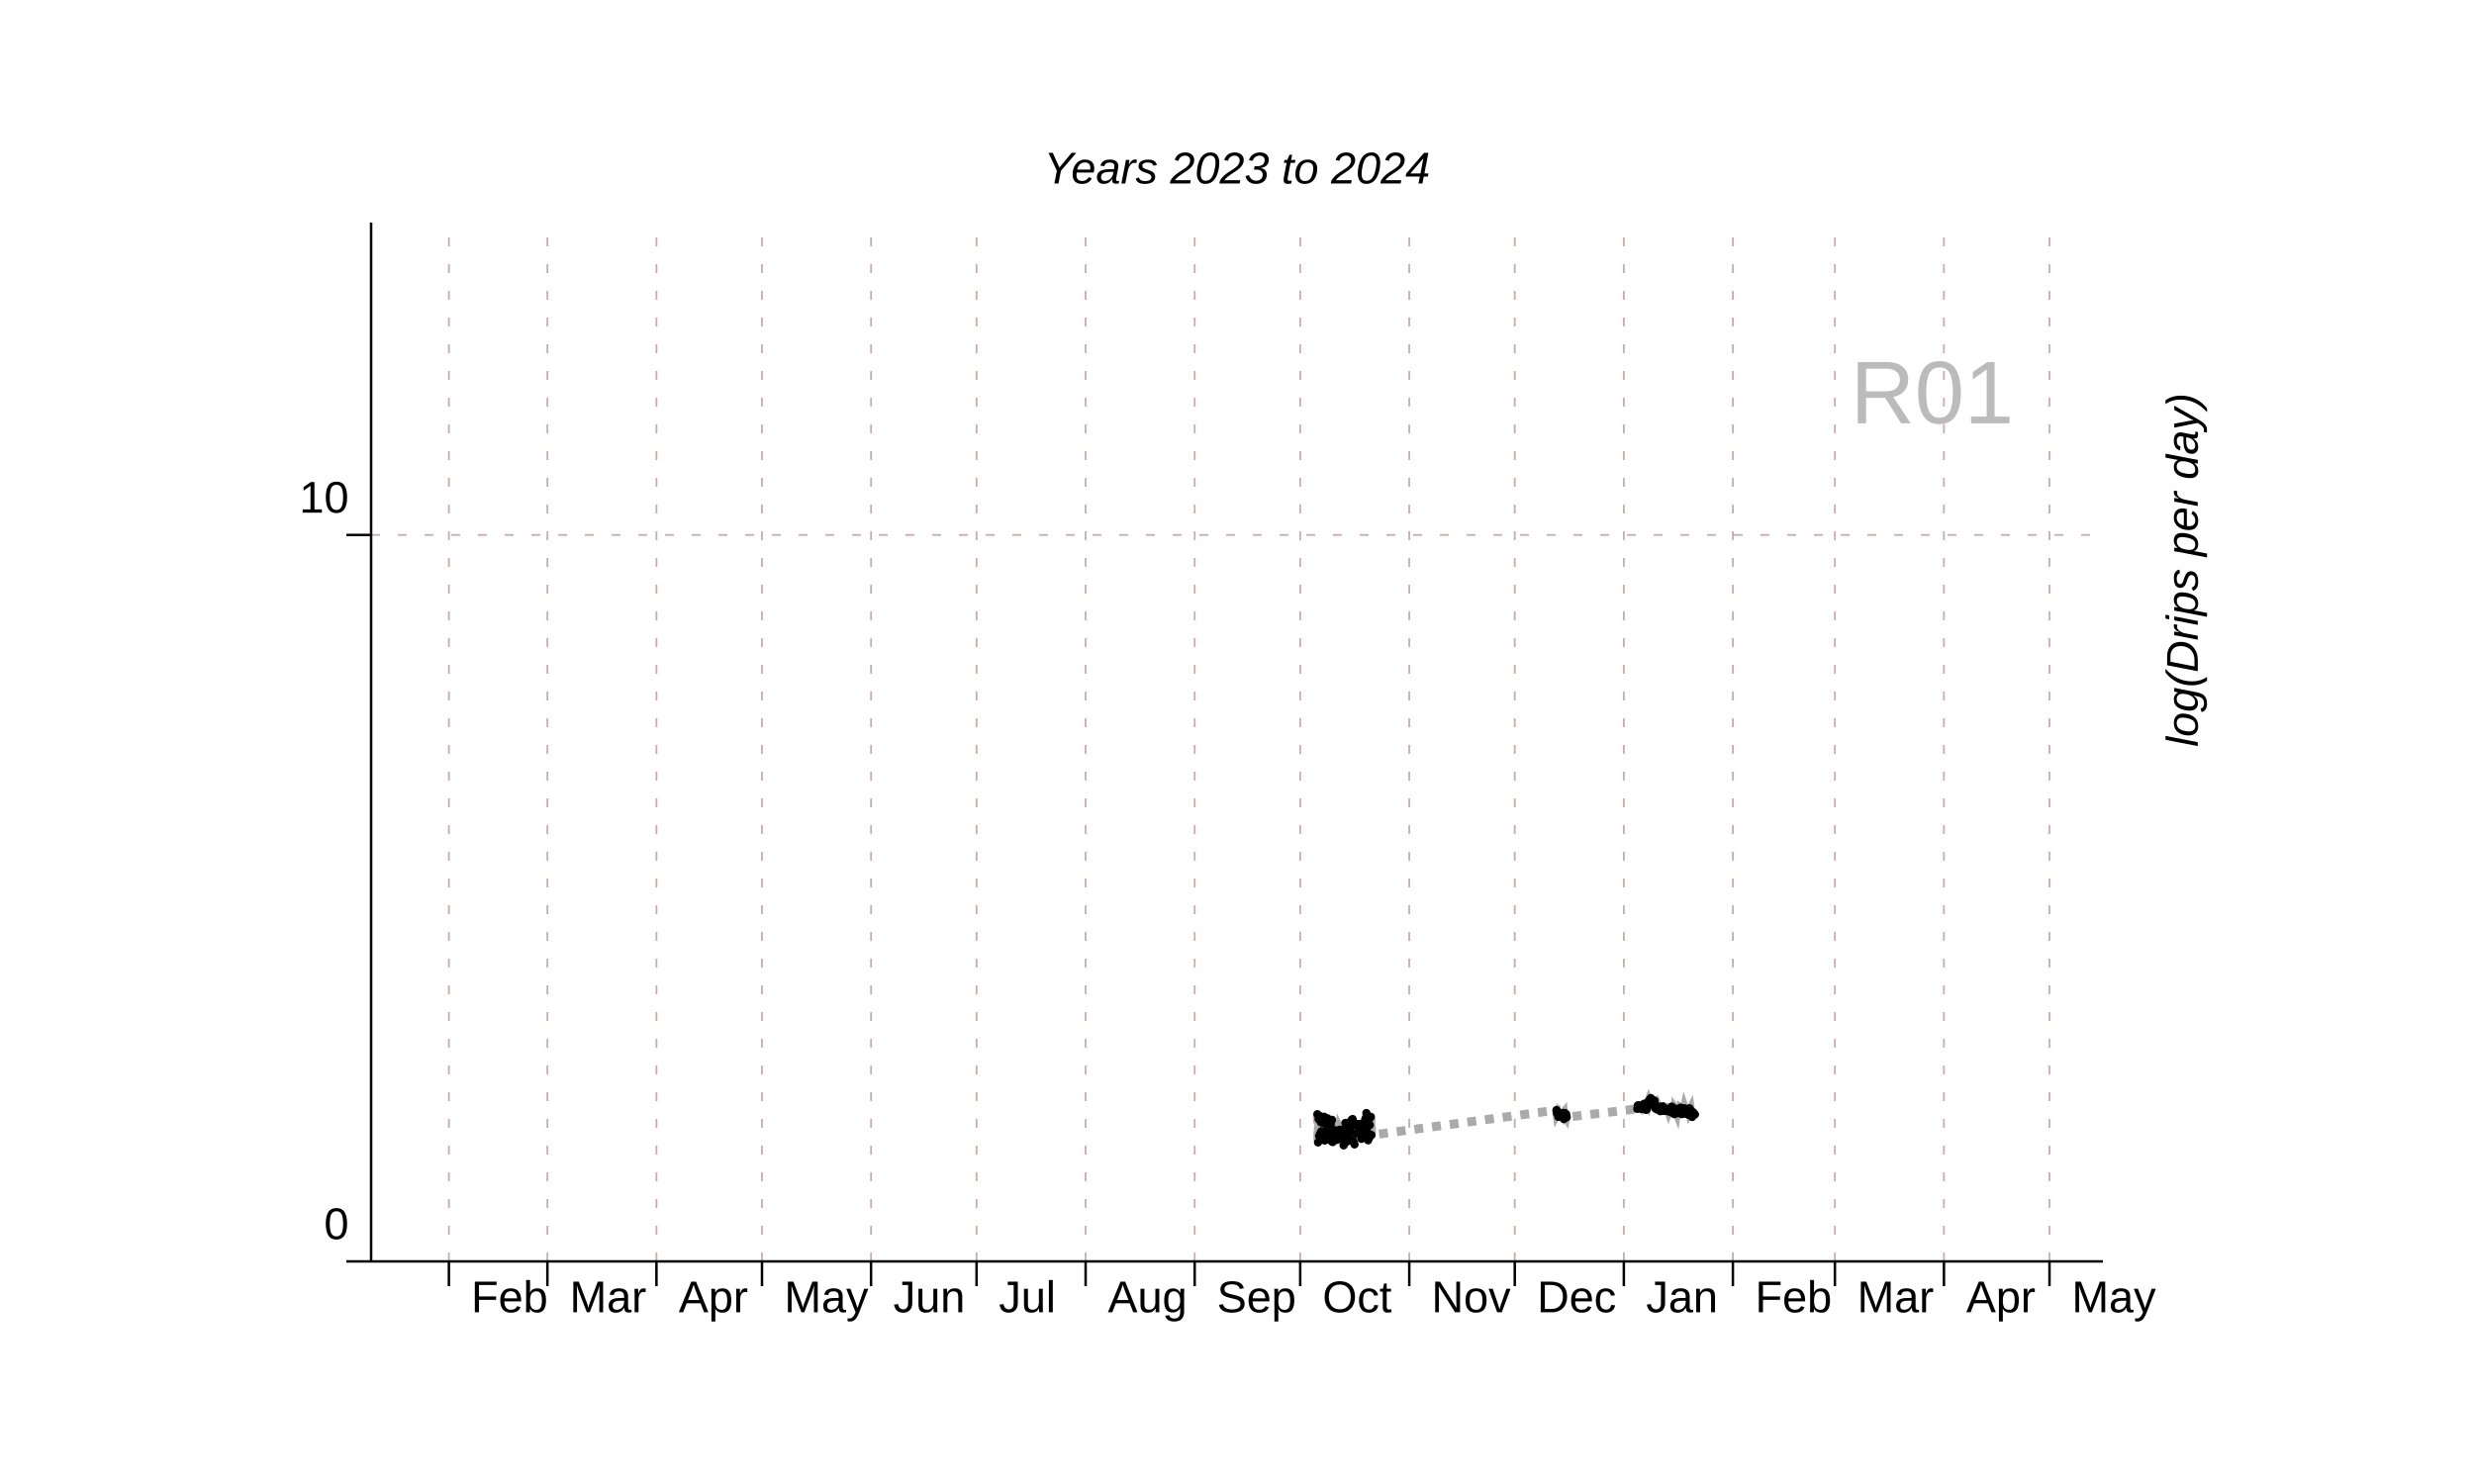
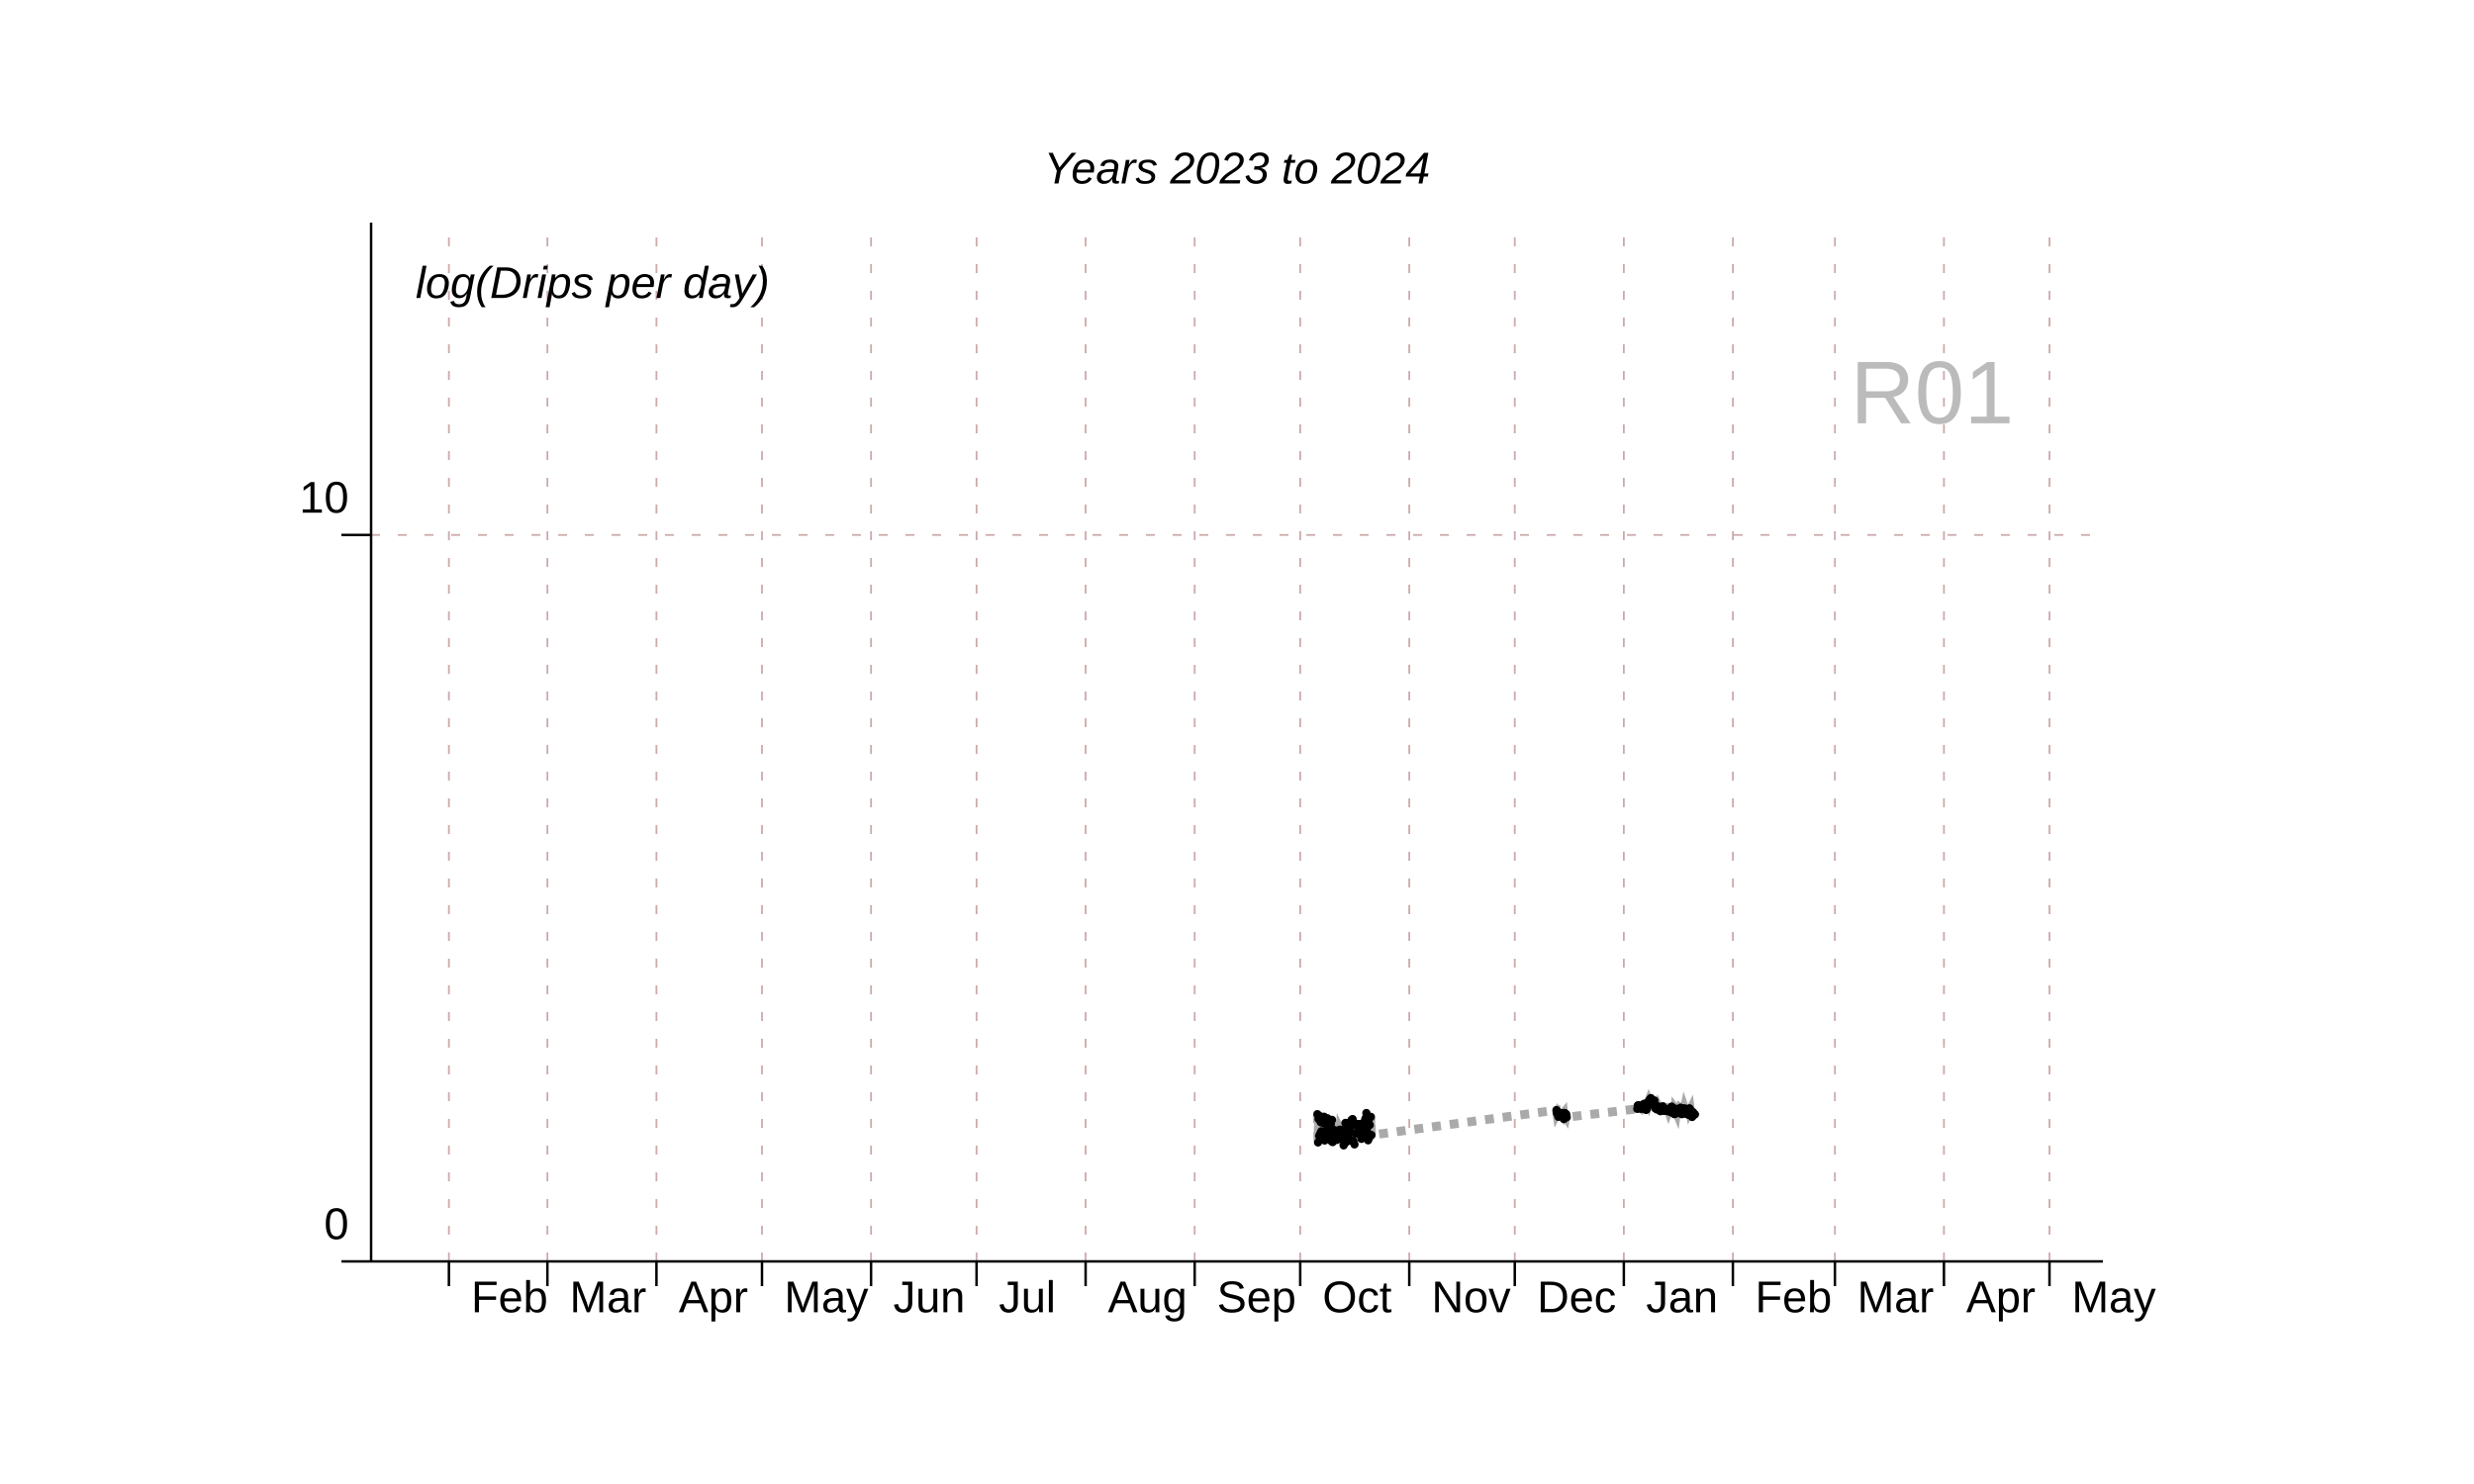
<svg xmlns="http://www.w3.org/2000/svg" version="1.1" viewBox="0 0 1000 600">
  <g>
    <g stroke-dasharray="3.6 7.2" stroke-width="0.72" stroke="#caa">
      <line x1="828.41" x2="828.41" y1="510.00" y2="90.00" />
      <line x1="785.75" x2="785.75" y1="510.00" y2="90.00" />
      <line x1="741.68" x2="741.68" y1="510.00" y2="90.00" />
      <line x1="700.44" x2="700.44" y1="510.00" y2="90.00" />
      <line x1="656.36" x2="656.36" y1="510.00" y2="90.00" />
      <line x1="612.28" x2="612.28" y1="510.00" y2="90.00" />
      <line x1="569.63" x2="569.63" y1="510.00" y2="90.00" />
      <line x1="525.55" x2="525.55" y1="510.00" y2="90.00" />
      <line x1="482.89" x2="482.89" y1="510.00" y2="90.00" />
      <line x1="438.81" x2="438.81" y1="510.00" y2="90.00" />
      <line x1="394.73" x2="394.73" y1="510.00" y2="90.00" />
      <line x1="352.08" x2="352.08" y1="510.00" y2="90.00" />
      <line x1="308.00" x2="308.00" y1="510.00" y2="90.00" />
      <line x1="265.34" x2="265.34" y1="510.00" y2="90.00" />
      <line x1="221.26" x2="221.26" y1="510.00" y2="90.00" />
      <line x1="181.45" x2="181.45" y1="510.00" y2="90.00" />
      <line x1="150.00" x2="850.00" y1="510.00" y2="510.00" />
      <line x1="150.00" x2="850.00" y1="216.29" y2="216.29" />
    </g>
    <g>
      <text dominant-baseline="hanging" dx="-36.0" dy="18.0" fill="#0004" font-family="Arial, sans-serif" font-size="36" stroke="none" text-anchor="end" x="850.00" y="128.18">R01</text>
    </g>
    <g>
      <text dominant-baseline="text-bottom" dy="-12.0" fill="black" font-family="Arial, sans-serif" font-size="18.0" font-style="italic" stroke="none" text-anchor="middle" x="500.00" y="90.00">Years 2023 to 2024</text>
    </g>
    <g>
-       <text dominant-baseline="central" dx="12.0" dy="12.0" fill="black" font-family="Arial, sans-serif" font-size="18.0" font-style="italic" stroke="none" text-anchor="middle" text-orientation="sideways" writing-mode="vertical-lr" x="850.00" y="300.00">log(Drips per day)</text>
+       <text dominant-baseline="hanging" dx="18.0" dy="18.0" fill="black" font-family="Arial, sans-serif" font-size="18.0" font-style="italic" stroke="none" text-anchor="beginning" text-orientation="sideways" x="150.00" y="90.00">log(Drips per day)</text>
    </g>
    <polyline fill="none" points="532.49,450.47 532.76,461.90 532.96,452.42 533.21,459.25 533.41,451.17 533.65,458.30 533.86,453.72 534.10,457.38 534.30,453.27 534.54,457.60 534.75,453.96 535.00,457.98 535.19,451.51 535.46,461.12 535.66,452.76 535.91,459.07 536.13,454.77 536.38,459.22 536.58,452.15 536.81,456.49 537.01,452.98 537.24,456.58 537.46,454.44 537.70,458.28 537.92,454.38 538.19,461.42 538.39,452.77 538.67,461.76 538.90,456.91 539.15,459.09 539.39,456.96 539.64,459.05 539.87,457.16 540.12,458.51 540.38,460.87 540.63,458.02 540.88,459.04 541.11,457.04 541.37,459.32 541.60,456.74 541.83,457.22 542.10,460.46 542.33,457.59 542.59,459.12 542.82,457.13 543.11,463.09 543.34,456.61 543.61,461.36 543.82,454.01 544.10,461.80 544.32,455.80 544.58,459.72 544.79,454.19 545.04,458.90 545.27,456.40 545.54,460.96 545.78,457.45 546.04,461.02 546.25,452.87 546.52,461.31 546.72,452.44 546.99,461.31 547.20,454.39 547.49,462.69 547.71,454.89 547.95,458.26 548.16,454.51 548.41,458.25 548.65,457.94 548.89,457.55 549.10,454.45 549.35,458.07 549.57,455.54 549.81,457.91 550.04,456.36 550.30,460.45 550.52,454.38 550.75,456.57 550.96,454.10 551.21,459.21 551.43,454.45 551.67,458.28 551.87,452.38 552.11,458.17 552.30,450.01 552.53,457.10 552.72,451.12 552.99,461.04 553.20,452.85 553.45,460.00 553.67,454.84 553.92,458.87 554.12,451.56 554.37,458.93 629.13,448.82 629.32,450.15 629.50,449.80 629.68,450.12 629.88,451.54 630.06,449.79 630.25,450.46 630.43,450.13 630.62,450.88 630.82,451.06 631.00,450.16 631.19,450.18 631.37,450.51 631.56,450.80 631.75,450.21 631.93,450.00 632.13,452.44 632.32,451.13 632.51,450.00 632.70,451.18 632.90,451.50 633.08,450.51 633.28,451.70 661.80,448.33 661.97,447.09 662.13,446.96 662.30,446.86 662.47,447.63 662.64,447.71 662.81,447.70 662.98,447.83 663.15,447.17 663.32,448.31 663.49,447.49 663.66,448.04 663.83,447.46 664.00,447.00 664.17,447.51 664.34,447.05 664.50,446.27 664.67,448.36 664.84,447.90 665.02,447.91 665.19,447.66 665.36,448.76 665.54,448.45 665.71,447.80 665.87,446.98 666.03,445.66 666.19,445.79 666.35,445.38 666.51,445.82 666.67,445.33 666.82,444.62 666.98,445.48 667.13,444.31 667.28,443.97 667.44,445.40 667.60,445.69 667.76,445.22 667.91,445.65 668.07,444.91 668.23,445.89 668.39,445.86 668.55,445.28 668.70,444.92 668.87,447.34 669.04,448.11 669.21,447.79 669.38,447.54 669.55,447.45 669.73,448.57 669.90,447.82 670.07,447.83 670.24,447.32 670.41,447.68 670.58,447.98 670.75,447.94 670.93,448.40 671.11,449.27 671.29,448.91 671.46,447.73 671.63,447.87 671.80,448.76 671.98,448.03 672.14,447.28 672.32,449.03 672.50,448.49 672.68,449.01 672.85,449.09 673.03,448.53 673.21,448.70 673.38,448.51 673.56,448.83 673.74,448.88 673.92,449.14 674.10,449.27 674.27,448.37 674.45,448.94 674.62,448.47 674.80,448.59 674.98,449.33 675.15,448.30 675.33,448.78 675.51,449.75 675.68,447.40 675.85,448.08 676.03,448.91 676.20,447.96 676.38,449.42 676.56,449.45 676.75,450.45 676.94,450.35 677.11,448.26 677.29,448.51 677.47,449.19 677.65,449.64 677.82,448.42 678.00,449.02 678.19,450.03 678.36,448.96 678.55,449.47 678.73,449.57 678.91,449.32 679.08,448.84 679.26,447.87 679.43,447.98 679.61,449.17 679.79,450.47 679.97,449.28 680.15,449.22 680.34,449.70 680.52,449.28 680.69,448.94 680.87,448.10 681.04,448.61 681.23,450.26 681.41,449.64 681.59,449.59 681.78,449.99 681.96,450.19 682.15,450.46 682.33,449.83 682.52,450.74 682.70,449.29 682.88,448.11 683.05,449.06 683.23,448.70 683.42,450.20 683.60,449.50 683.78,449.48 683.97,451.61 684.16,450.27 684.34,449.68 684.53,450.84 684.72,450.42 684.91,450.63 685.09,450.54" stroke-dasharray="3.6 3.6" stroke-width="3.6" stroke="#aaa" />
    <g>
      <circle cx="532.49" cy="450.47" r="1.667" />
      <circle cx="532.76" cy="461.90" r="1.667" />
      <circle cx="532.96" cy="452.42" r="1.667" />
      <circle cx="533.21" cy="459.25" r="1.667" />
      <circle cx="533.41" cy="451.17" r="1.667" />
      <circle cx="533.65" cy="458.30" r="1.667" />
      <circle cx="533.86" cy="453.72" r="1.667" />
      <circle cx="534.10" cy="457.38" r="1.667" />
      <circle cx="534.30" cy="453.27" r="1.667" />
      <circle cx="534.54" cy="457.60" r="1.667" />
      <circle cx="534.75" cy="453.96" r="1.667" />
      <circle cx="535.00" cy="457.98" r="1.667" />
      <circle cx="535.19" cy="451.51" r="1.667" />
      <circle cx="535.46" cy="461.12" r="1.667" />
      <circle cx="535.66" cy="452.76" r="1.667" />
      <circle cx="535.91" cy="459.07" r="1.667" />
      <circle cx="536.13" cy="454.77" r="1.667" />
      <circle cx="536.38" cy="459.22" r="1.667" />
      <circle cx="536.58" cy="452.15" r="1.667" />
      <circle cx="536.81" cy="456.49" r="1.667" />
      <circle cx="537.01" cy="452.98" r="1.667" />
      <circle cx="537.24" cy="456.58" r="1.667" />
      <circle cx="537.46" cy="454.44" r="1.667" />
      <circle cx="537.70" cy="458.28" r="1.667" />
      <circle cx="537.92" cy="454.38" r="1.667" />
      <circle cx="538.19" cy="461.42" r="1.667" />
      <circle cx="538.39" cy="452.77" r="1.667" />
      <circle cx="538.67" cy="461.76" r="1.667" />
      <circle cx="538.90" cy="456.91" r="1.667" />
      <circle cx="539.15" cy="459.09" r="1.667" />
      <circle cx="539.39" cy="456.96" r="1.667" />
      <circle cx="539.64" cy="459.05" r="1.667" />
      <circle cx="539.87" cy="457.16" r="1.667" />
      <circle cx="540.12" cy="458.51" r="1.667" />
      <circle cx="540.38" cy="460.87" r="1.667" />
      <circle cx="540.63" cy="458.02" r="1.667" />
      <circle cx="540.88" cy="459.04" r="1.667" />
      <circle cx="541.11" cy="457.04" r="1.667" />
      <circle cx="541.37" cy="459.32" r="1.667" />
      <circle cx="541.60" cy="456.74" r="1.667" />
      <circle cx="541.83" cy="457.22" r="1.667" />
      <circle cx="542.10" cy="460.46" r="1.667" />
      <circle cx="542.33" cy="457.59" r="1.667" />
      <circle cx="542.59" cy="459.12" r="1.667" />
      <circle cx="542.82" cy="457.13" r="1.667" />
      <circle cx="543.11" cy="463.09" r="1.667" />
      <circle cx="543.34" cy="456.61" r="1.667" />
      <circle cx="543.61" cy="461.36" r="1.667" />
      <circle cx="543.82" cy="454.01" r="1.667" />
      <circle cx="544.10" cy="461.80" r="1.667" />
      <circle cx="544.32" cy="455.80" r="1.667" />
      <circle cx="544.58" cy="459.72" r="1.667" />
      <circle cx="544.79" cy="454.19" r="1.667" />
      <circle cx="545.04" cy="458.90" r="1.667" />
      <circle cx="545.27" cy="456.40" r="1.667" />
      <circle cx="545.54" cy="460.96" r="1.667" />
      <circle cx="545.78" cy="457.45" r="1.667" />
      <circle cx="546.04" cy="461.02" r="1.667" />
      <circle cx="546.25" cy="452.87" r="1.667" />
      <circle cx="546.52" cy="461.31" r="1.667" />
      <circle cx="546.72" cy="452.44" r="1.667" />
      <circle cx="546.99" cy="461.31" r="1.667" />
      <circle cx="547.20" cy="454.39" r="1.667" />
      <circle cx="547.49" cy="462.69" r="1.667" />
      <circle cx="547.71" cy="454.89" r="1.667" />
      <circle cx="547.95" cy="458.26" r="1.667" />
      <circle cx="548.16" cy="454.51" r="1.667" />
      <circle cx="548.41" cy="458.25" r="1.667" />
      <circle cx="548.65" cy="457.94" r="1.667" />
      <circle cx="548.89" cy="457.55" r="1.667" />
      <circle cx="549.10" cy="454.45" r="1.667" />
      <circle cx="549.35" cy="458.07" r="1.667" />
      <circle cx="549.57" cy="455.54" r="1.667" />
      <circle cx="549.81" cy="457.91" r="1.667" />
      <circle cx="550.04" cy="456.36" r="1.667" />
      <circle cx="550.30" cy="460.45" r="1.667" />
      <circle cx="550.52" cy="454.38" r="1.667" />
      <circle cx="550.75" cy="456.57" r="1.667" />
      <circle cx="550.96" cy="454.10" r="1.667" />
      <circle cx="551.21" cy="459.21" r="1.667" />
      <circle cx="551.43" cy="454.45" r="1.667" />
      <circle cx="551.67" cy="458.28" r="1.667" />
      <circle cx="551.87" cy="452.38" r="1.667" />
      <circle cx="552.11" cy="458.17" r="1.667" />
      <circle cx="552.30" cy="450.01" r="1.667" />
      <circle cx="552.53" cy="457.10" r="1.667" />
      <circle cx="552.72" cy="451.12" r="1.667" />
      <circle cx="552.99" cy="461.04" r="1.667" />
      <circle cx="553.20" cy="452.85" r="1.667" />
      <circle cx="553.45" cy="460.00" r="1.667" />
      <circle cx="553.67" cy="454.84" r="1.667" />
      <circle cx="553.92" cy="458.87" r="1.667" />
      <circle cx="554.12" cy="451.56" r="1.667" />
      <circle cx="554.37" cy="458.93" r="1.667" />
      <circle cx="629.13" cy="448.82" r="1.667" />
      <circle cx="629.32" cy="450.15" r="1.667" />
      <circle cx="629.50" cy="449.80" r="1.667" />
      <circle cx="629.68" cy="450.12" r="1.667" />
      <circle cx="629.88" cy="451.54" r="1.667" />
      <circle cx="630.06" cy="449.79" r="1.667" />
      <circle cx="630.25" cy="450.46" r="1.667" />
      <circle cx="630.43" cy="450.13" r="1.667" />
      <circle cx="630.62" cy="450.88" r="1.667" />
      <circle cx="630.82" cy="451.06" r="1.667" />
      <circle cx="631.00" cy="450.16" r="1.667" />
      <circle cx="631.19" cy="450.18" r="1.667" />
      <circle cx="631.37" cy="450.51" r="1.667" />
      <circle cx="631.56" cy="450.80" r="1.667" />
      <circle cx="631.75" cy="450.21" r="1.667" />
      <circle cx="631.93" cy="450.00" r="1.667" />
      <circle cx="632.13" cy="452.44" r="1.667" />
      <circle cx="632.32" cy="451.13" r="1.667" />
      <circle cx="632.51" cy="450.00" r="1.667" />
      <circle cx="632.70" cy="451.18" r="1.667" />
      <circle cx="632.90" cy="451.50" r="1.667" />
      <circle cx="633.08" cy="450.51" r="1.667" />
      <circle cx="633.28" cy="451.70" r="1.667" />
      <circle cx="661.80" cy="448.33" r="1.667" />
      <circle cx="661.97" cy="447.09" r="1.667" />
      <circle cx="662.13" cy="446.96" r="1.667" />
      <circle cx="662.30" cy="446.86" r="1.667" />
      <circle cx="662.47" cy="447.63" r="1.667" />
      <circle cx="662.64" cy="447.71" r="1.667" />
      <circle cx="662.81" cy="447.70" r="1.667" />
      <circle cx="662.98" cy="447.83" r="1.667" />
      <circle cx="663.15" cy="447.17" r="1.667" />
      <circle cx="663.32" cy="448.31" r="1.667" />
      <circle cx="663.49" cy="447.49" r="1.667" />
      <circle cx="663.66" cy="448.04" r="1.667" />
      <circle cx="663.83" cy="447.46" r="1.667" />
      <circle cx="664.00" cy="447.00" r="1.667" />
      <circle cx="664.17" cy="447.51" r="1.667" />
      <circle cx="664.34" cy="447.05" r="1.667" />
      <circle cx="664.50" cy="446.27" r="1.667" />
      <circle cx="664.67" cy="448.36" r="1.667" />
      <circle cx="664.84" cy="447.90" r="1.667" />
      <circle cx="665.02" cy="447.91" r="1.667" />
      <circle cx="665.19" cy="447.66" r="1.667" />
      <circle cx="665.36" cy="448.76" r="1.667" />
      <circle cx="665.54" cy="448.45" r="1.667" />
      <circle cx="665.71" cy="447.80" r="1.667" />
      <circle cx="665.87" cy="446.98" r="1.667" />
      <circle cx="666.03" cy="445.66" r="1.667" />
      <circle cx="666.19" cy="445.79" r="1.667" />
      <circle cx="666.35" cy="445.38" r="1.667" />
      <circle cx="666.51" cy="445.82" r="1.667" />
      <circle cx="666.67" cy="445.33" r="1.667" />
      <circle cx="666.82" cy="444.62" r="1.667" />
      <circle cx="666.98" cy="445.48" r="1.667" />
      <circle cx="667.13" cy="444.31" r="1.667" />
      <circle cx="667.28" cy="443.97" r="1.667" />
      <circle cx="667.44" cy="445.40" r="1.667" />
      <circle cx="667.60" cy="445.69" r="1.667" />
      <circle cx="667.76" cy="445.22" r="1.667" />
      <circle cx="667.91" cy="445.65" r="1.667" />
      <circle cx="668.07" cy="444.91" r="1.667" />
      <circle cx="668.23" cy="445.89" r="1.667" />
      <circle cx="668.39" cy="445.86" r="1.667" />
      <circle cx="668.55" cy="445.28" r="1.667" />
      <circle cx="668.70" cy="444.92" r="1.667" />
      <circle cx="668.87" cy="447.34" r="1.667" />
      <circle cx="669.04" cy="448.11" r="1.667" />
      <circle cx="669.21" cy="447.79" r="1.667" />
      <circle cx="669.38" cy="447.54" r="1.667" />
      <circle cx="669.55" cy="447.45" r="1.667" />
      <circle cx="669.73" cy="448.57" r="1.667" />
      <circle cx="669.90" cy="447.82" r="1.667" />
      <circle cx="670.07" cy="447.83" r="1.667" />
      <circle cx="670.24" cy="447.32" r="1.667" />
      <circle cx="670.41" cy="447.68" r="1.667" />
      <circle cx="670.58" cy="447.98" r="1.667" />
      <circle cx="670.75" cy="447.94" r="1.667" />
      <circle cx="670.93" cy="448.40" r="1.667" />
      <circle cx="671.11" cy="449.27" r="1.667" />
      <circle cx="671.29" cy="448.91" r="1.667" />
      <circle cx="671.46" cy="447.73" r="1.667" />
      <circle cx="671.63" cy="447.87" r="1.667" />
      <circle cx="671.80" cy="448.76" r="1.667" />
      <circle cx="671.98" cy="448.03" r="1.667" />
      <circle cx="672.14" cy="447.28" r="1.667" />
      <circle cx="672.32" cy="449.03" r="1.667" />
      <circle cx="672.50" cy="448.49" r="1.667" />
      <circle cx="672.68" cy="449.01" r="1.667" />
      <circle cx="672.85" cy="449.09" r="1.667" />
      <circle cx="673.03" cy="448.53" r="1.667" />
      <circle cx="673.21" cy="448.70" r="1.667" />
      <circle cx="673.38" cy="448.51" r="1.667" />
      <circle cx="673.56" cy="448.83" r="1.667" />
      <circle cx="673.74" cy="448.88" r="1.667" />
      <circle cx="673.92" cy="449.14" r="1.667" />
      <circle cx="674.10" cy="449.27" r="1.667" />
      <circle cx="674.27" cy="448.37" r="1.667" />
      <circle cx="674.45" cy="448.94" r="1.667" />
      <circle cx="674.62" cy="448.47" r="1.667" />
      <circle cx="674.80" cy="448.59" r="1.667" />
      <circle cx="674.98" cy="449.33" r="1.667" />
      <circle cx="675.15" cy="448.30" r="1.667" />
      <circle cx="675.33" cy="448.78" r="1.667" />
      <circle cx="675.51" cy="449.75" r="1.667" />
      <circle cx="675.68" cy="447.40" r="1.667" />
      <circle cx="675.85" cy="448.08" r="1.667" />
      <circle cx="676.03" cy="448.91" r="1.667" />
      <circle cx="676.20" cy="447.96" r="1.667" />
      <circle cx="676.38" cy="449.42" r="1.667" />
      <circle cx="676.56" cy="449.45" r="1.667" />
      <circle cx="676.75" cy="450.45" r="1.667" />
      <circle cx="676.94" cy="450.35" r="1.667" />
      <circle cx="677.11" cy="448.26" r="1.667" />
      <circle cx="677.29" cy="448.51" r="1.667" />
      <circle cx="677.47" cy="449.19" r="1.667" />
      <circle cx="677.65" cy="449.64" r="1.667" />
      <circle cx="677.82" cy="448.42" r="1.667" />
      <circle cx="678.00" cy="449.02" r="1.667" />
      <circle cx="678.19" cy="450.03" r="1.667" />
      <circle cx="678.36" cy="448.96" r="1.667" />
      <circle cx="678.55" cy="449.47" r="1.667" />
      <circle cx="678.73" cy="449.57" r="1.667" />
      <circle cx="678.91" cy="449.32" r="1.667" />
      <circle cx="679.08" cy="448.84" r="1.667" />
      <circle cx="679.26" cy="447.87" r="1.667" />
      <circle cx="679.43" cy="447.98" r="1.667" />
      <circle cx="679.61" cy="449.17" r="1.667" />
      <circle cx="679.79" cy="450.47" r="1.667" />
      <circle cx="679.97" cy="449.28" r="1.667" />
      <circle cx="680.15" cy="449.22" r="1.667" />
      <circle cx="680.34" cy="449.70" r="1.667" />
      <circle cx="680.52" cy="449.28" r="1.667" />
      <circle cx="680.69" cy="448.94" r="1.667" />
      <circle cx="680.87" cy="448.10" r="1.667" />
      <circle cx="681.04" cy="448.61" r="1.667" />
      <circle cx="681.23" cy="450.26" r="1.667" />
      <circle cx="681.41" cy="449.64" r="1.667" />
      <circle cx="681.59" cy="449.59" r="1.667" />
      <circle cx="681.78" cy="449.99" r="1.667" />
      <circle cx="681.96" cy="450.19" r="1.667" />
      <circle cx="682.15" cy="450.46" r="1.667" />
      <circle cx="682.33" cy="449.83" r="1.667" />
      <circle cx="682.52" cy="450.74" r="1.667" />
      <circle cx="682.70" cy="449.29" r="1.667" />
      <circle cx="682.88" cy="448.11" r="1.667" />
      <circle cx="683.05" cy="449.06" r="1.667" />
      <circle cx="683.23" cy="448.70" r="1.667" />
      <circle cx="683.42" cy="450.20" r="1.667" />
      <circle cx="683.60" cy="449.50" r="1.667" />
      <circle cx="683.78" cy="449.48" r="1.667" />
      <circle cx="683.97" cy="451.61" r="1.667" />
      <circle cx="684.16" cy="450.27" r="1.667" />
      <circle cx="684.34" cy="449.68" r="1.667" />
      <circle cx="684.53" cy="450.84" r="1.667" />
      <circle cx="684.72" cy="450.42" r="1.667" />
      <circle cx="684.91" cy="450.63" r="1.667" />
      <circle cx="685.09" cy="450.54" r="1.667" />
    </g>
    <g stroke="black">
      <line x1="828.41" x2="828.41" y1="510.00" y2="520.00" />
      <line x1="785.75" x2="785.75" y1="510.00" y2="520.00" />
      <line x1="741.68" x2="741.68" y1="510.00" y2="520.00" />
      <line x1="700.44" x2="700.44" y1="510.00" y2="520.00" />
      <line x1="656.36" x2="656.36" y1="510.00" y2="520.00" />
      <line x1="612.28" x2="612.28" y1="510.00" y2="520.00" />
      <line x1="569.63" x2="569.63" y1="510.00" y2="520.00" />
      <line x1="525.55" x2="525.55" y1="510.00" y2="520.00" />
      <line x1="482.89" x2="482.89" y1="510.00" y2="520.00" />
      <line x1="438.81" x2="438.81" y1="510.00" y2="520.00" />
      <line x1="394.73" x2="394.73" y1="510.00" y2="520.00" />
      <line x1="352.08" x2="352.08" y1="510.00" y2="520.00" />
      <line x1="308.00" x2="308.00" y1="510.00" y2="520.00" />
      <line x1="265.34" x2="265.34" y1="510.00" y2="520.00" />
      <line x1="221.26" x2="221.26" y1="510.00" y2="520.00" />
      <line x1="181.45" x2="181.45" y1="510.00" y2="520.00" />
      <g fill="black" font-family="Arial, sans-serif" font-size="18.0" stroke="none" text-anchor="start" transform="translate(9.0 0.0)">
        <text x="828.41" y="530.57">May</text>
        <text x="785.75" y="530.57">Apr</text>
        <text x="741.68" y="530.57">Mar</text>
        <text x="700.44" y="530.57">Feb</text>
        <text x="656.36" y="530.57">Jan</text>
        <text x="612.28" y="530.57">Dec</text>
        <text x="569.63" y="530.57">Nov</text>
        <text x="525.55" y="530.57">Oct</text>
        <text x="482.89" y="530.57">Sep</text>
        <text x="438.81" y="530.57">Aug</text>
        <text x="394.73" y="530.57">Jul</text>
        <text x="352.08" y="530.57">Jun</text>
        <text x="308.00" y="530.57">May</text>
        <text x="265.34" y="530.57">Apr</text>
        <text x="221.26" y="530.57">Mar</text>
        <text x="181.45" y="530.57">Feb</text>
      </g>
      <line x1="150.00" x2="850.00" y1="510.00" y2="510.00" />
    </g>
    <g stroke="black">
-       <line x1="150.00" x2="140.00" y1="510.00" y2="510.00" />
-       <line x1="150.00" x2="140.00" y1="216.29" y2="216.29" />
+       <line x1="150.00" x2="138.00" y1="510.00" y2="510.00" />
+       <line x1="150.00" x2="138.00" y1="216.29" y2="216.29" />
      <g fill="black" font-family="Arial, sans-serif" font-size="18.0" stroke="none" text-anchor="end">
        <text x="141.00" y="501.00">0</text>
        <text x="141.00" y="207.29">10</text>
      </g>
      <line x1="150.00" x2="150.00" y1="510.00" y2="90.00" />
    </g>
  </g>
</svg>
